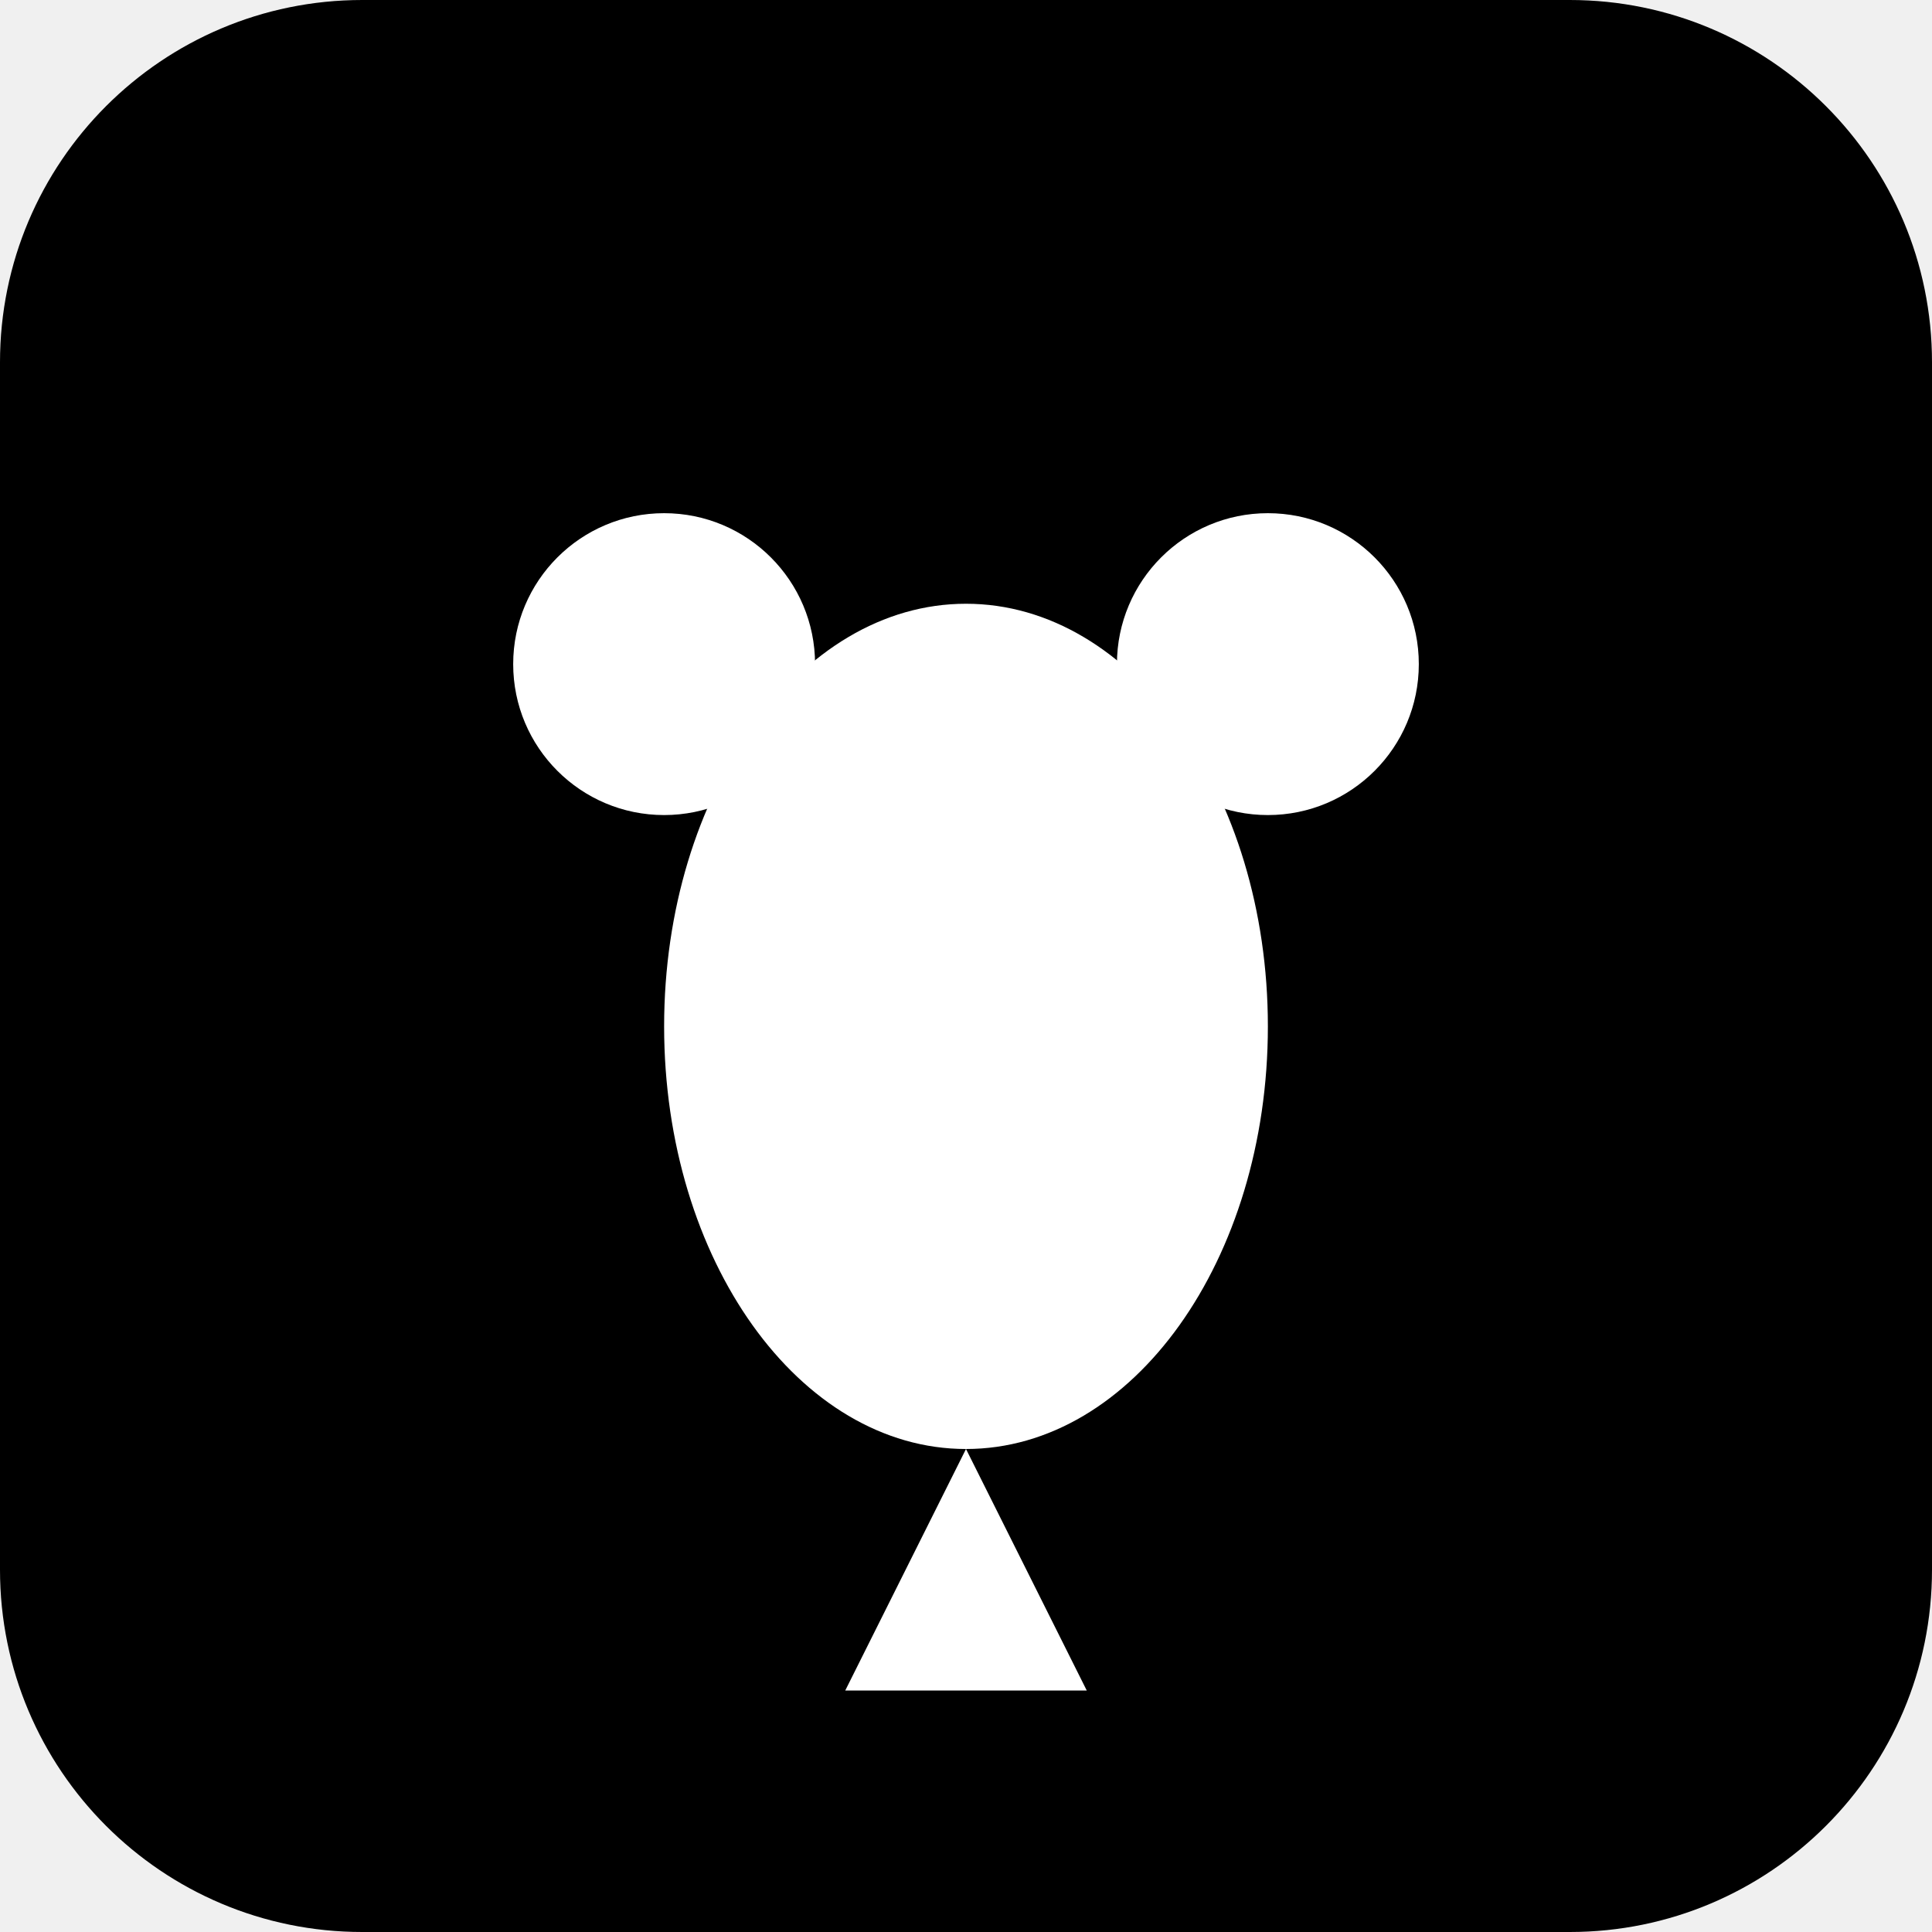
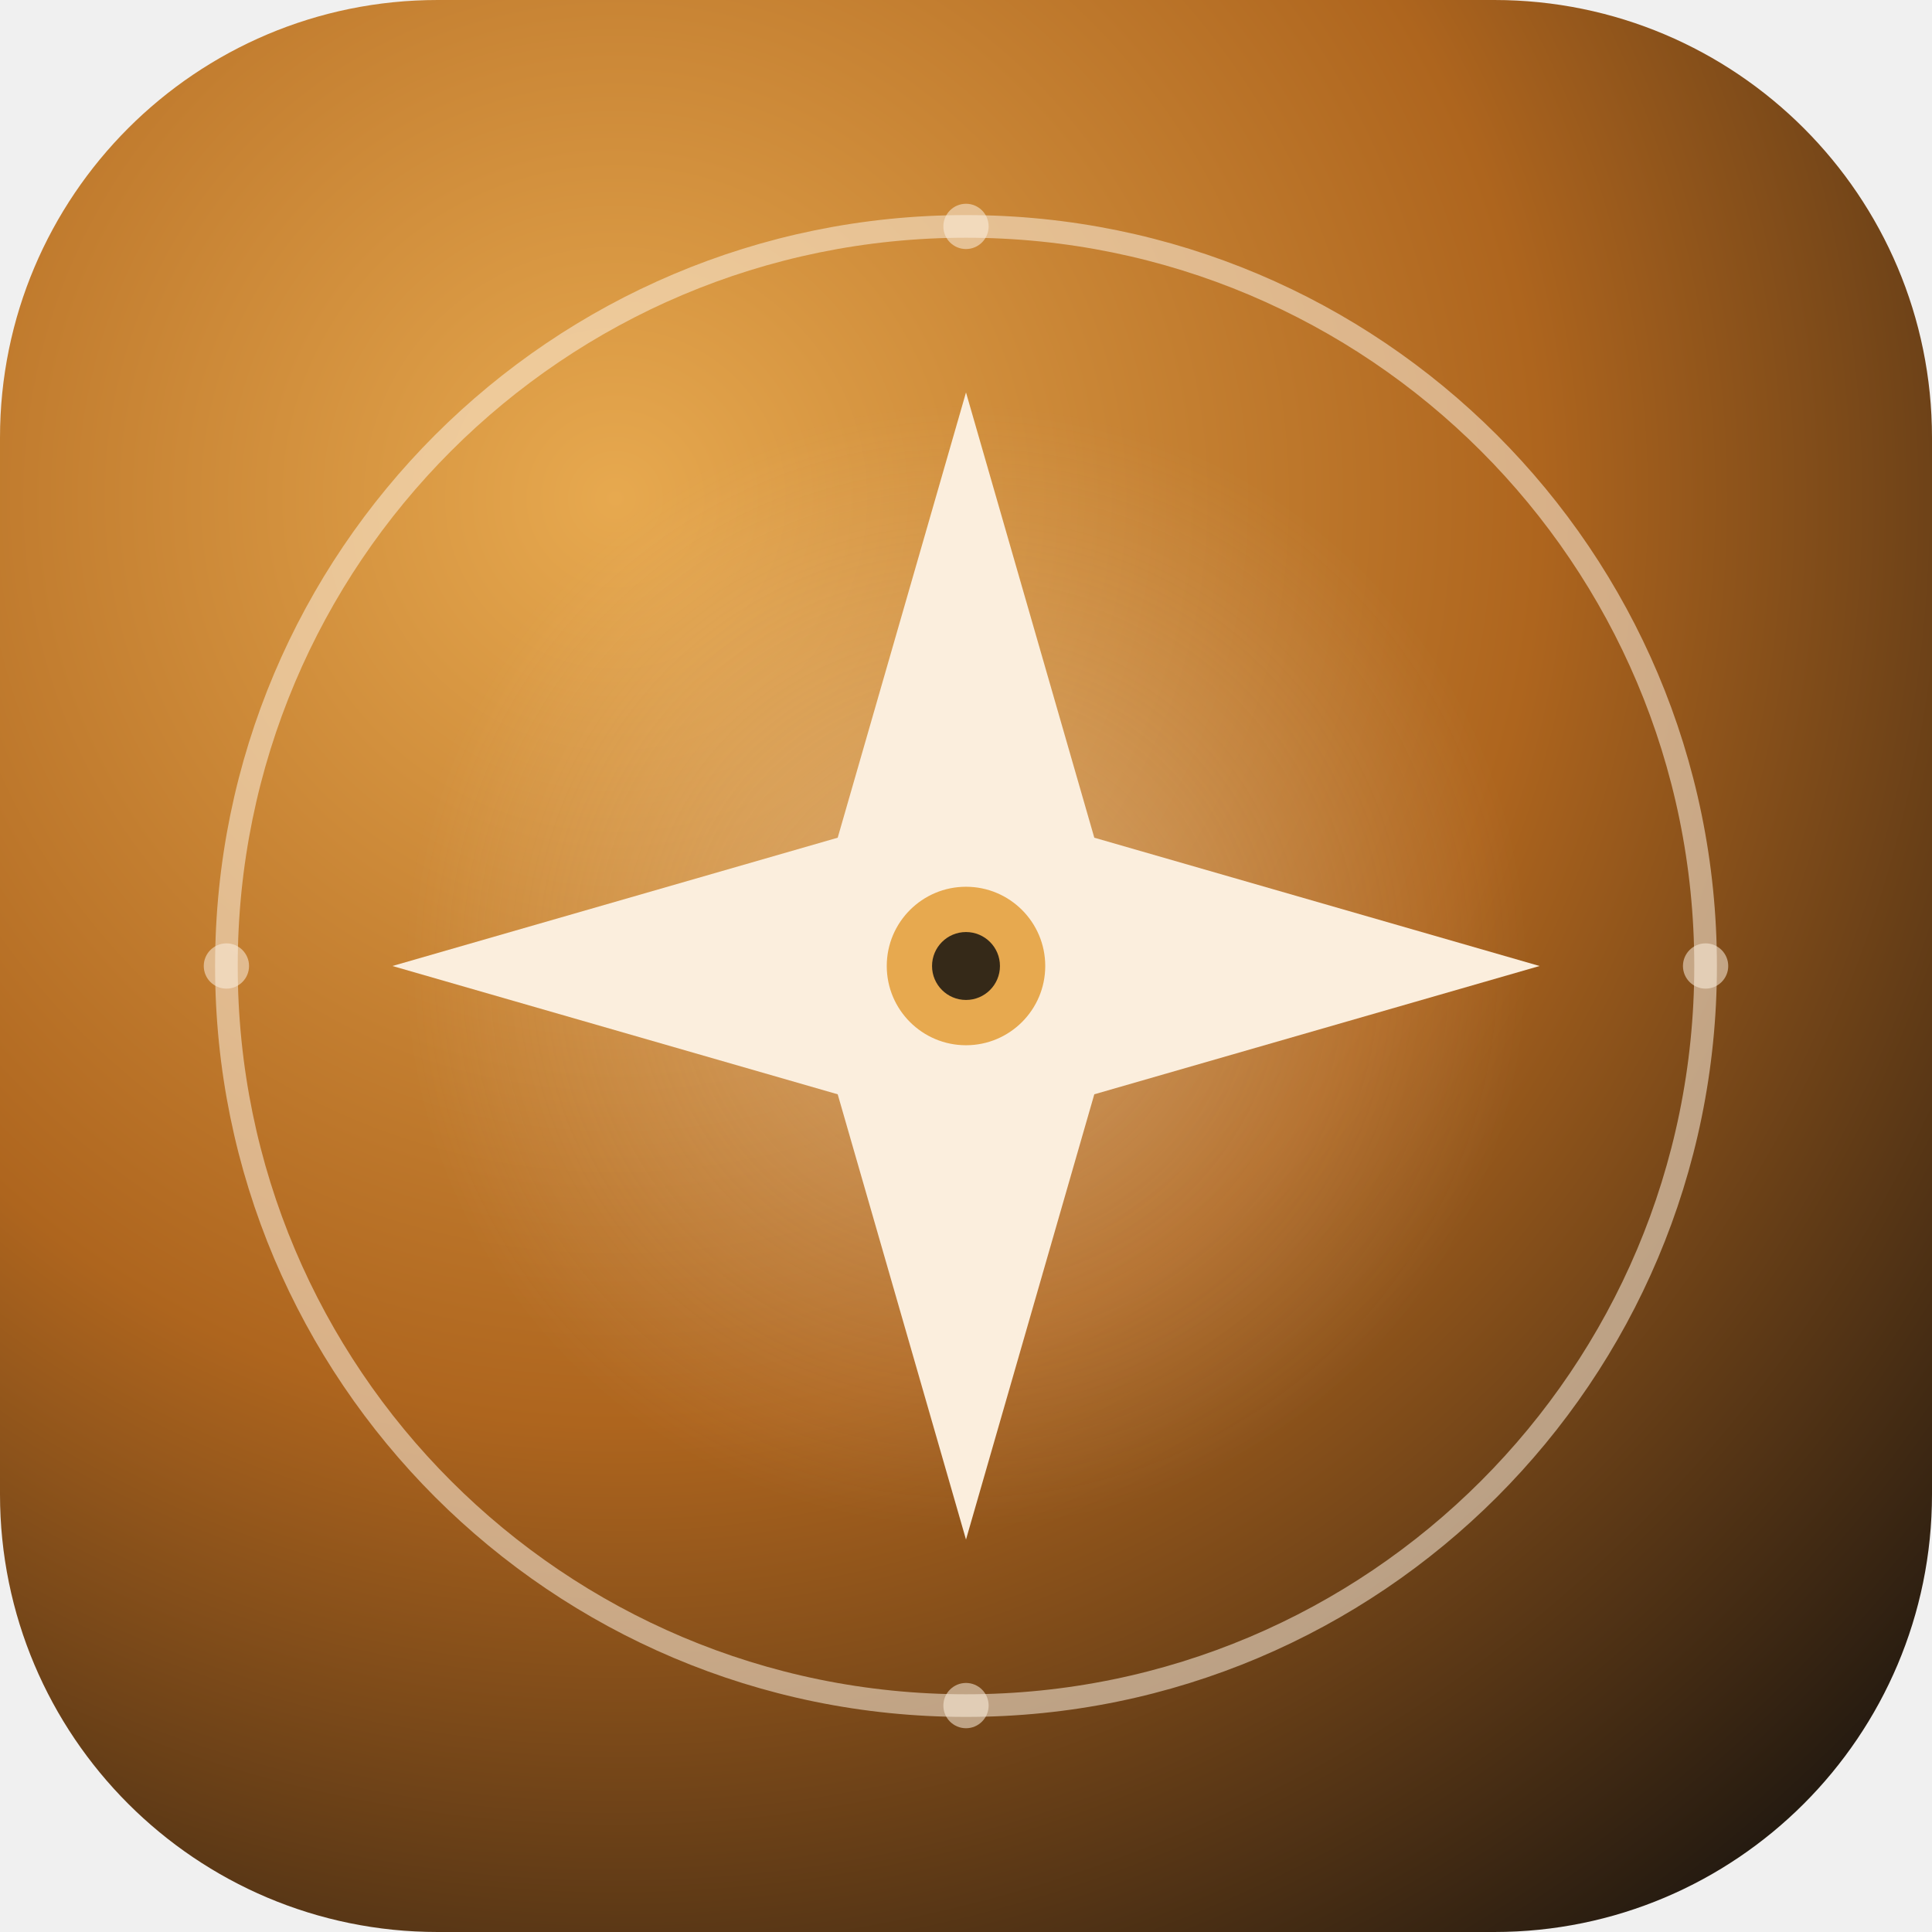
- <svg xmlns="http://www.w3.org/2000/svg" width="32" height="32" viewBox="0 0 32 32" fill="none">
-   <rect width="32" height="32" rx="6" fill="#000000" />
-   <g fill="#FFFFFF">
-     <ellipse cx="16" cy="17" rx="5" ry="7" />
-     <circle cx="11" cy="11" r="2.5" />
-     <circle cx="21" cy="11" r="2.5" />
-     <path d="M16 24 L14 28 L18 28 Z" />
+ <svg xmlns="http://www.w3.org/2000/svg" width="512" height="512" viewBox="0 0 512 512" fill="none">
+   <defs>
+     <radialGradient id="cf-bg" cx="0.32" cy="0.26" r="0.95">
+       <stop offset="0" stop-color="#E7A94F" />
+       <stop offset="0.5" stop-color="#AE651E" />
+       <stop offset="1" stop-color="#17130F" />
+     </radialGradient>
+     <radialGradient id="cf-glow" cx="0.5" cy="0.5" r="0.5">
+       <stop offset="0" stop-color="#FBEEDD" stop-opacity="0.32" />
+       <stop offset="1" stop-color="#FBEEDD" stop-opacity="0" />
+     </radialGradient>
+   </defs>
+   <rect width="512" height="512" rx="116" fill="url(#cf-bg)" />
+   <circle cx="256" cy="256" r="150" fill="url(#cf-glow)" />
+   <circle cx="256" cy="256" r="196" fill="none" stroke="#FBEEDD" stroke-opacity="0.55" stroke-width="6" />
+   <g fill="#FBEEDD" fill-opacity="0.55">
+     <circle cx="256" cy="60" r="6" />
+     <circle cx="256" cy="452" r="6" />
+     <circle cx="60" cy="256" r="6" />
+     <circle cx="452" cy="256" r="6" />
  </g>
+   <path d="M256 104 L290 222 L408 256 L290 290 L256 408 L222 290 L104 256 L222 222 Z" fill="#FBEEDD" />
+   <circle cx="256" cy="256" r="21" fill="#E7A94F" />
+   <circle cx="256" cy="256" r="9" fill="#17130F" fill-opacity="0.85" />
</svg>
